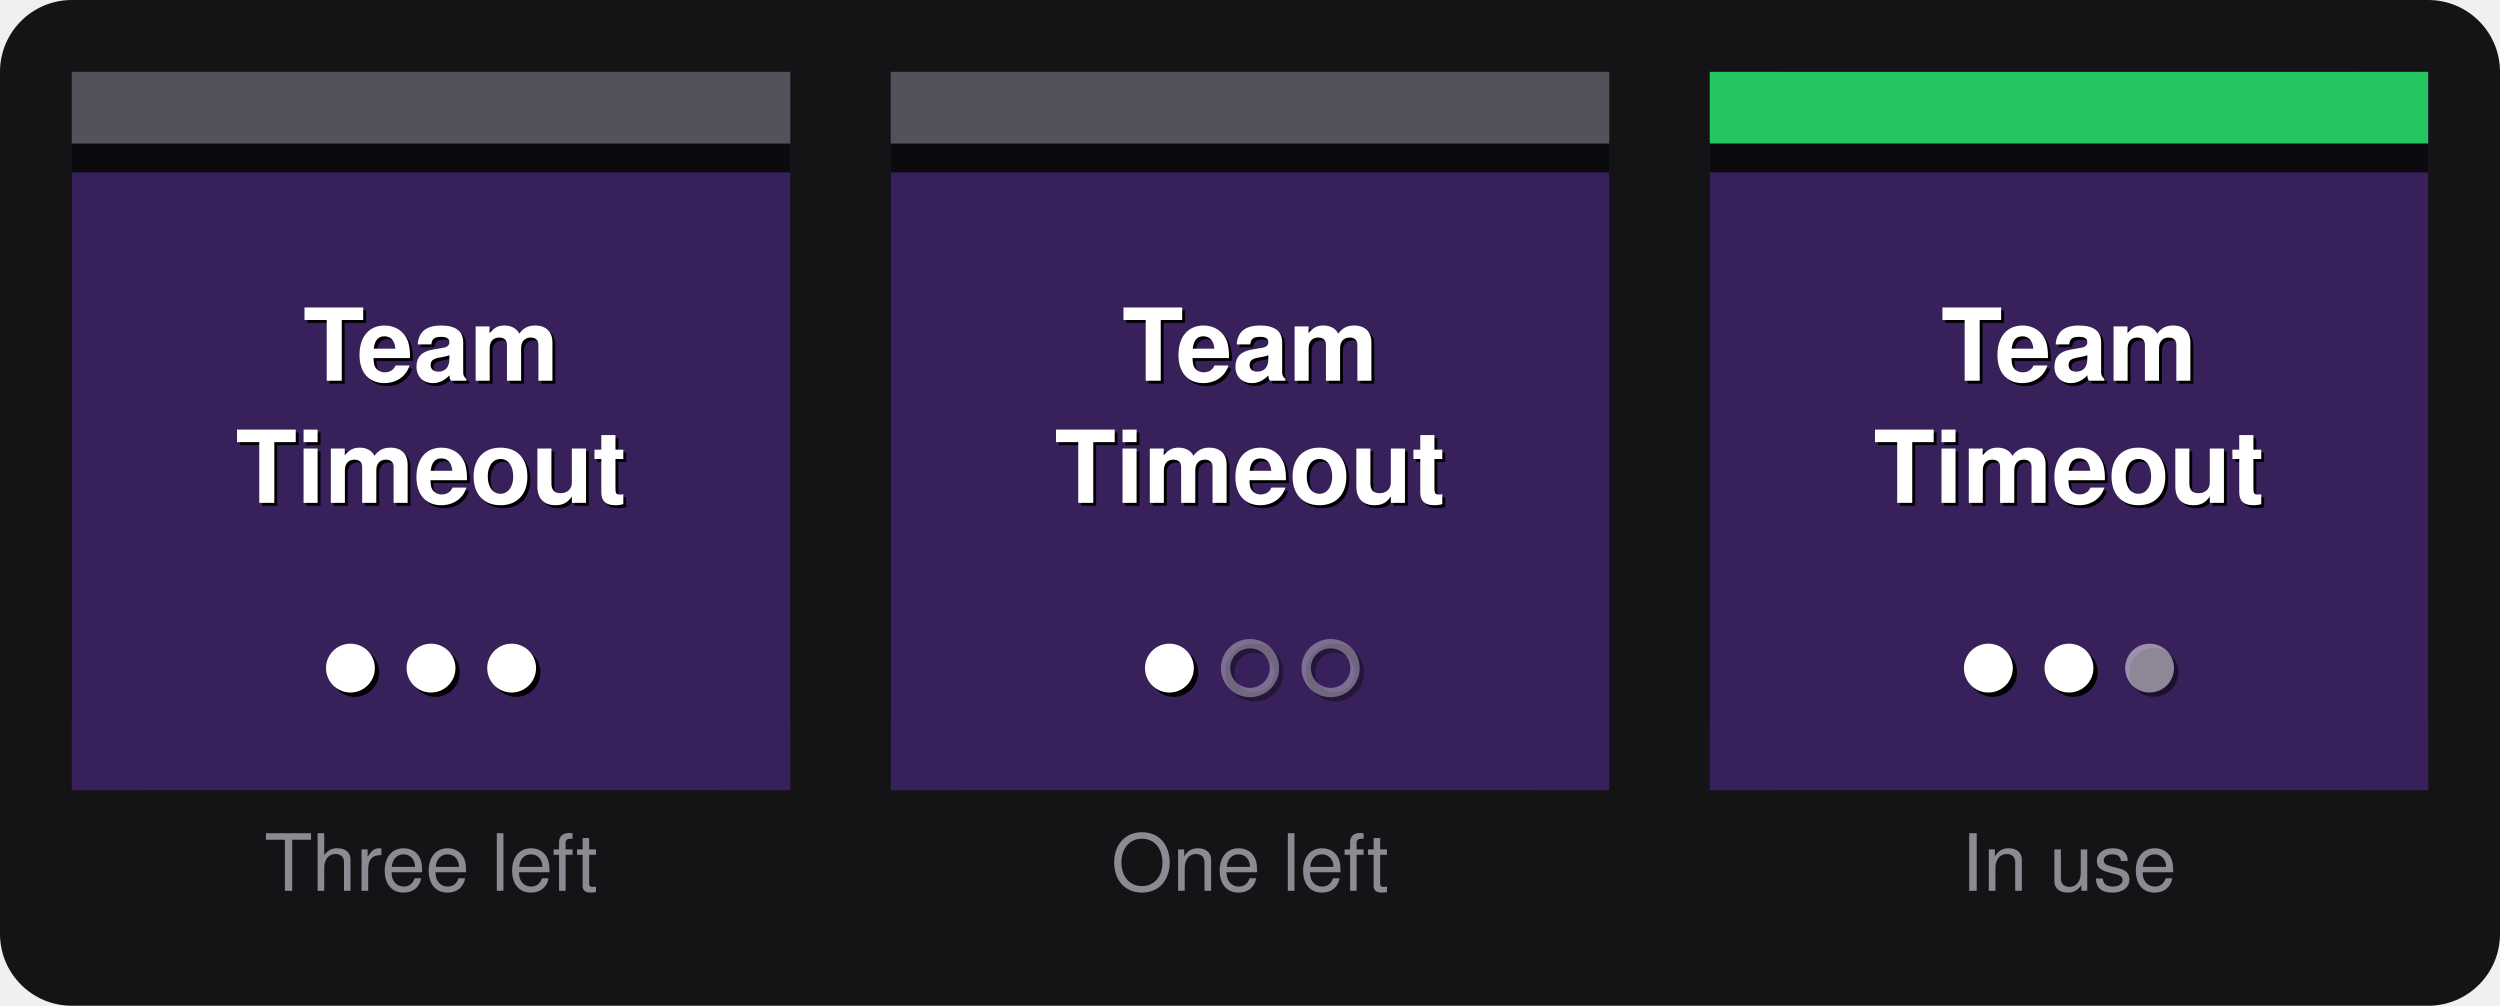
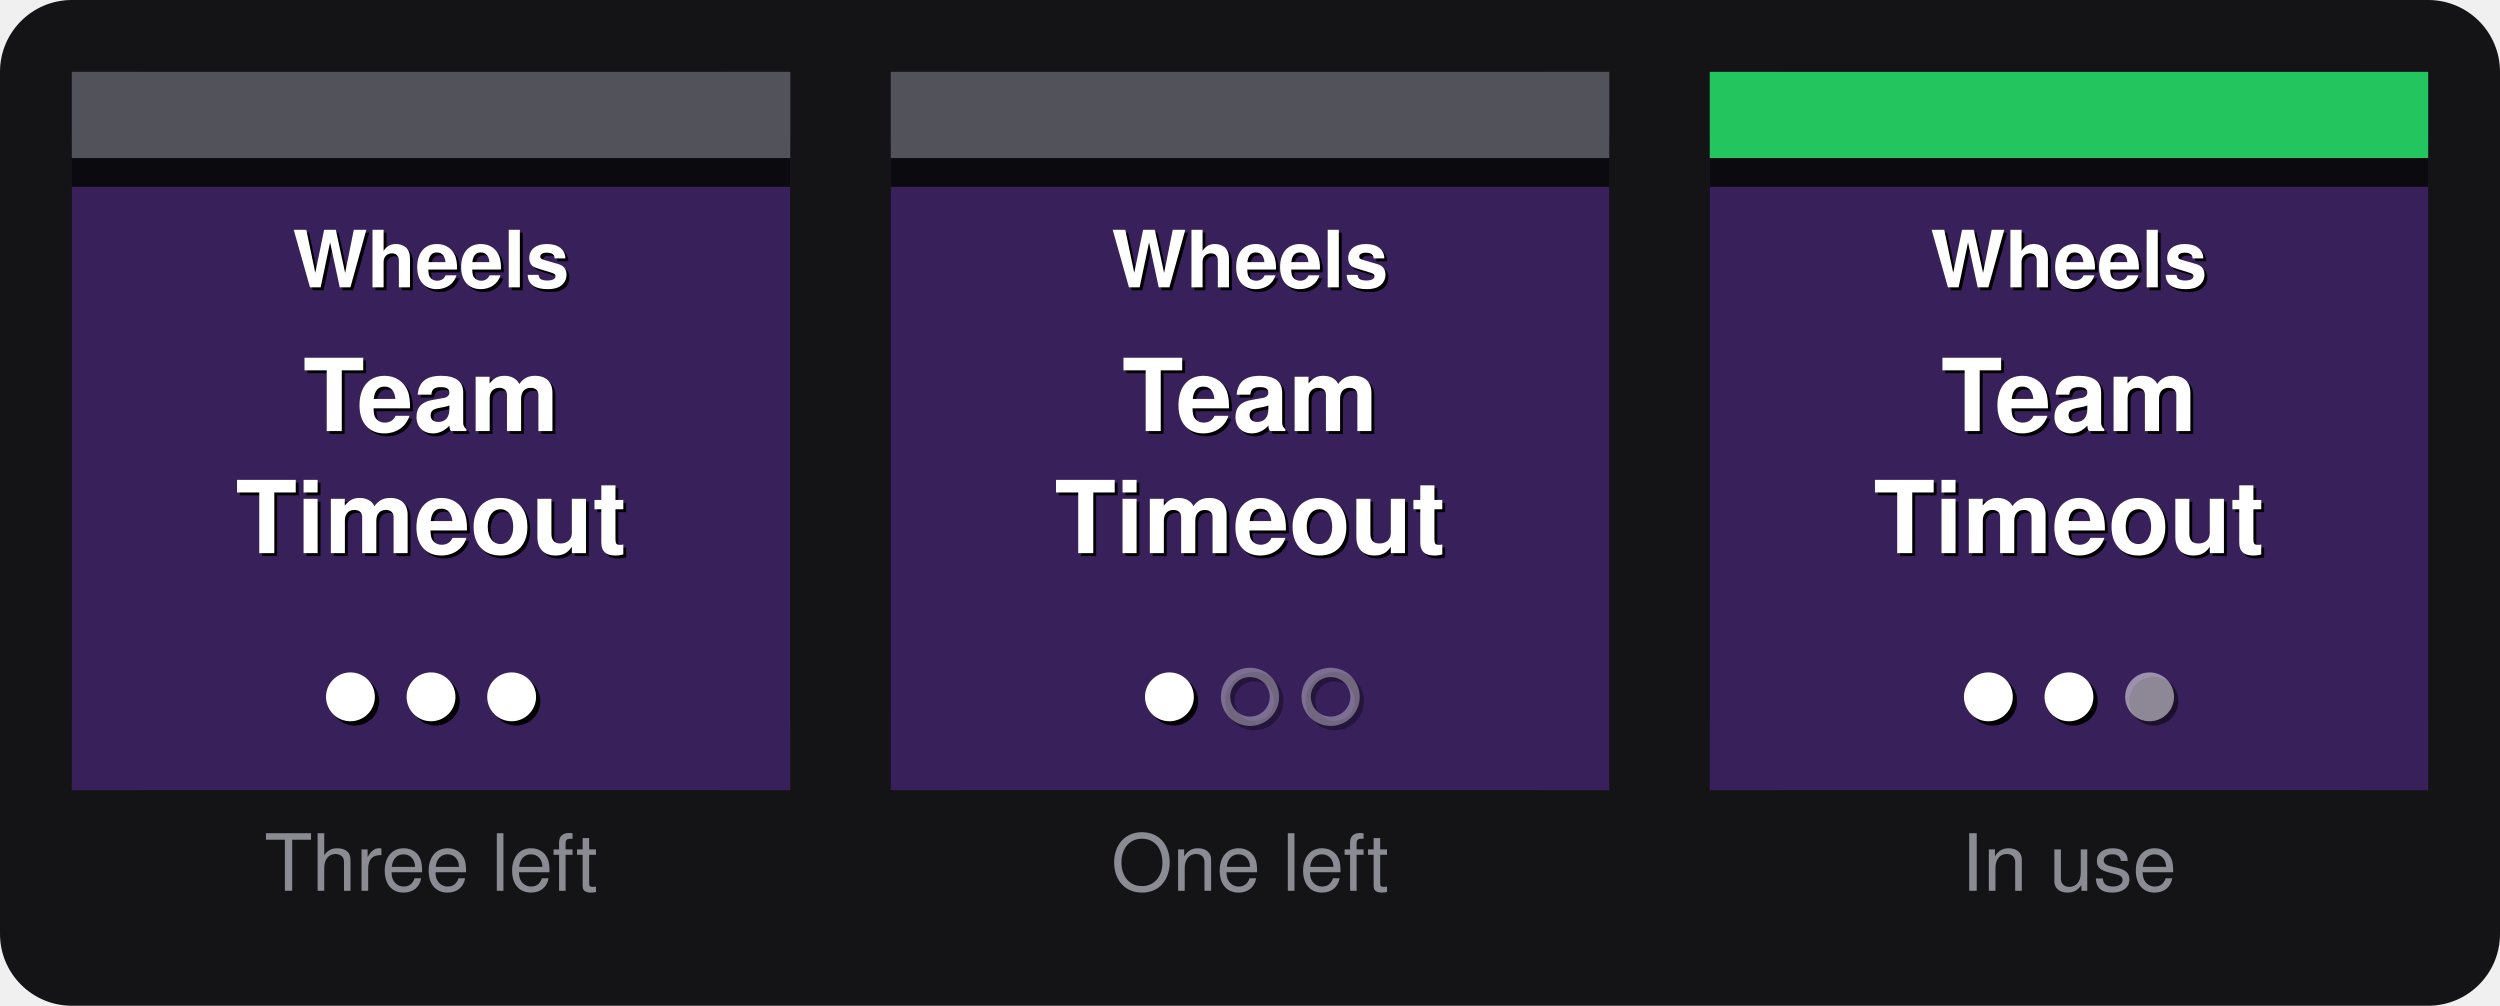
<svg xmlns="http://www.w3.org/2000/svg" viewBox="0 0 348 140" width="348" height="140" role="img" aria-label="Example buttons">
  <rect width="348" height="140" rx="10" fill="#141417" />
  <svg x="10" y="10" width="100" height="100" viewBox="0 0 100 100">
    <rect width="100" height="100" rx="10" fill="#000000" />
    <g clip-path="inset(0 round 10px)">
      <rect width="100" height="100" fill="#38205b" />
-       <g transform="translate(0 3)">
+       <g transform="translate(0 4)">
        <g transform="translate(0.6 0.6)">
-           <circle cx="38.78" cy="80" r="3.4" fill="#000000" />
-           <circle cx="50" cy="80" r="3.4" fill="#000000" />
-           <circle cx="61.22" cy="80" r="3.4" fill="#000000" />
+           <circle cx="38.78" cy="83" r="3.4" fill="#000000" />
+           <circle cx="50" cy="83" r="3.4" fill="#000000" />
+           <circle cx="61.22" cy="83" r="3.4" fill="#000000" />
        </g>
-         <circle cx="38.78" cy="80" r="3.4" fill="#ffffff" />
-         <circle cx="50" cy="80" r="3.4" fill="#ffffff" />
-         <circle cx="61.22" cy="80" r="3.4" fill="#ffffff" />
-         <text x="50.4" y="40.4" fill="#000000" font-family="'Helvetica Neue', Helvetica, Arial, sans-serif" font-size="14" font-weight="700" text-anchor="middle">Team</text>
-         <text x="50" y="40" fill="#ffffff" font-family="'Helvetica Neue', Helvetica, Arial, sans-serif" font-size="14" font-weight="700" text-anchor="middle">Team</text>
-         <text x="50.4" y="57.4" fill="#000000" font-family="'Helvetica Neue', Helvetica, Arial, sans-serif" font-size="14" font-weight="700" text-anchor="middle">Timeout</text>
-         <text x="50" y="57" fill="#ffffff" font-family="'Helvetica Neue', Helvetica, Arial, sans-serif" font-size="14" font-weight="700" text-anchor="middle">Timeout</text>
+         <circle cx="38.78" cy="83" r="3.4" fill="#ffffff" />
+         <circle cx="50" cy="83" r="3.4" fill="#ffffff" />
+         <circle cx="61.22" cy="83" r="3.4" fill="#ffffff" />
+         <text x="50.4" y="26.4" fill="#000000" font-family="'Helvetica Neue', Helvetica, Arial, sans-serif" font-size="11" font-weight="700" text-anchor="middle">Wheels</text>
+         <text x="50" y="26" fill="#ffffff" font-family="'Helvetica Neue', Helvetica, Arial, sans-serif" font-size="11" font-weight="700" text-anchor="middle">Wheels</text>
+         <text x="50.4" y="46.4" fill="#000000" font-family="'Helvetica Neue', Helvetica, Arial, sans-serif" font-size="14" font-weight="700" text-anchor="middle">Team</text>
+         <text x="50" y="46" fill="#ffffff" font-family="'Helvetica Neue', Helvetica, Arial, sans-serif" font-size="14" font-weight="700" text-anchor="middle">Team</text>
+         <text x="50.4" y="63.4" fill="#000000" font-family="'Helvetica Neue', Helvetica, Arial, sans-serif" font-size="14" font-weight="700" text-anchor="middle">Timeout</text>
+         <text x="50" y="63" fill="#ffffff" font-family="'Helvetica Neue', Helvetica, Arial, sans-serif" font-size="14" font-weight="700" text-anchor="middle">Timeout</text>
      </g>
-       <rect width="100" height="10" fill="#52525b" />
-       <rect y="10" width="100" height="4" fill="#0b0b0f" />
+       <rect width="100" height="12" fill="#52525b" />
+       <rect y="12" width="100" height="4" fill="#0b0b0f" />
    </g>
  </svg>
  <text x="60" y="124" font-family="'Helvetica Neue', Helvetica, Arial, sans-serif" font-size="11" font-weight="normal" fill="#8b8b93" text-anchor="middle">Three left</text>
  <svg x="124" y="10" width="100" height="100" viewBox="0 0 100 100">
    <rect width="100" height="100" rx="10" fill="#000000" />
    <g clip-path="inset(0 round 10px)">
      <rect width="100" height="100" fill="#38205b" />
-       <g transform="translate(0 3)">
+       <g transform="translate(0 4)">
        <g transform="translate(0.6 0.6)">
-           <circle cx="38.78" cy="80" r="3.4" fill="#000000" />
-           <circle cx="50" cy="80" r="3.4" fill="none" stroke="#000000" stroke-width="1.3" opacity="0.35" />
-           <circle cx="61.22" cy="80" r="3.4" fill="none" stroke="#000000" stroke-width="1.3" opacity="0.35" />
+           <circle cx="38.78" cy="83" r="3.4" fill="#000000" />
+           <circle cx="50" cy="83" r="3.4" fill="none" stroke="#000000" stroke-width="1.3" opacity="0.35" />
+           <circle cx="61.22" cy="83" r="3.4" fill="none" stroke="#000000" stroke-width="1.3" opacity="0.35" />
        </g>
-         <circle cx="38.78" cy="80" r="3.4" fill="#ffffff" />
-         <circle cx="50" cy="80" r="3.4" fill="none" stroke="#ffffff" stroke-width="1.3" opacity="0.35" />
-         <circle cx="61.22" cy="80" r="3.4" fill="none" stroke="#ffffff" stroke-width="1.3" opacity="0.35" />
-         <text x="50.4" y="40.4" fill="#000000" font-family="'Helvetica Neue', Helvetica, Arial, sans-serif" font-size="14" font-weight="700" text-anchor="middle">Team</text>
-         <text x="50" y="40" fill="#ffffff" font-family="'Helvetica Neue', Helvetica, Arial, sans-serif" font-size="14" font-weight="700" text-anchor="middle">Team</text>
-         <text x="50.4" y="57.4" fill="#000000" font-family="'Helvetica Neue', Helvetica, Arial, sans-serif" font-size="14" font-weight="700" text-anchor="middle">Timeout</text>
-         <text x="50" y="57" fill="#ffffff" font-family="'Helvetica Neue', Helvetica, Arial, sans-serif" font-size="14" font-weight="700" text-anchor="middle">Timeout</text>
+         <circle cx="38.78" cy="83" r="3.4" fill="#ffffff" />
+         <circle cx="50" cy="83" r="3.4" fill="none" stroke="#ffffff" stroke-width="1.3" opacity="0.35" />
+         <circle cx="61.22" cy="83" r="3.4" fill="none" stroke="#ffffff" stroke-width="1.3" opacity="0.35" />
+         <text x="50.4" y="26.4" fill="#000000" font-family="'Helvetica Neue', Helvetica, Arial, sans-serif" font-size="11" font-weight="700" text-anchor="middle">Wheels</text>
+         <text x="50" y="26" fill="#ffffff" font-family="'Helvetica Neue', Helvetica, Arial, sans-serif" font-size="11" font-weight="700" text-anchor="middle">Wheels</text>
+         <text x="50.4" y="46.4" fill="#000000" font-family="'Helvetica Neue', Helvetica, Arial, sans-serif" font-size="14" font-weight="700" text-anchor="middle">Team</text>
+         <text x="50" y="46" fill="#ffffff" font-family="'Helvetica Neue', Helvetica, Arial, sans-serif" font-size="14" font-weight="700" text-anchor="middle">Team</text>
+         <text x="50.4" y="63.4" fill="#000000" font-family="'Helvetica Neue', Helvetica, Arial, sans-serif" font-size="14" font-weight="700" text-anchor="middle">Timeout</text>
+         <text x="50" y="63" fill="#ffffff" font-family="'Helvetica Neue', Helvetica, Arial, sans-serif" font-size="14" font-weight="700" text-anchor="middle">Timeout</text>
      </g>
-       <rect width="100" height="10" fill="#52525b" />
-       <rect y="10" width="100" height="4" fill="#0b0b0f" />
+       <rect width="100" height="12" fill="#52525b" />
+       <rect y="12" width="100" height="4" fill="#0b0b0f" />
    </g>
  </svg>
  <text x="174" y="124" font-family="'Helvetica Neue', Helvetica, Arial, sans-serif" font-size="11" font-weight="normal" fill="#8b8b93" text-anchor="middle">One left</text>
  <svg x="238" y="10" width="100" height="100" viewBox="0 0 100 100">
    <rect width="100" height="100" rx="10" fill="#000000" />
    <g clip-path="inset(0 round 10px)">
      <rect width="100" height="100" fill="#38205b" />
-       <g transform="translate(0 3)">
+       <g transform="translate(0 4)">
        <g transform="translate(0.6 0.6)">
-           <circle cx="38.78" cy="80" r="3.4" fill="#000000" />
-           <circle cx="50" cy="80" r="3.4" fill="#000000" />
-           <circle cx="61.22" cy="80" r="3.4" fill="#000000" opacity="0.5" />
+           <circle cx="38.78" cy="83" r="3.4" fill="#000000" />
+           <circle cx="50" cy="83" r="3.4" fill="#000000" />
+           <circle cx="61.22" cy="83" r="3.4" fill="#000000" opacity="0.5" />
        </g>
-         <circle cx="38.78" cy="80" r="3.4" fill="#ffffff" />
-         <circle cx="50" cy="80" r="3.4" fill="#ffffff" />
-         <circle cx="61.22" cy="80" r="3.4" fill="#ffffff" opacity="0.5" />
-         <text x="50.4" y="40.4" fill="#000000" font-family="'Helvetica Neue', Helvetica, Arial, sans-serif" font-size="14" font-weight="700" text-anchor="middle">Team</text>
-         <text x="50" y="40" fill="#ffffff" font-family="'Helvetica Neue', Helvetica, Arial, sans-serif" font-size="14" font-weight="700" text-anchor="middle">Team</text>
-         <text x="50.4" y="57.4" fill="#000000" font-family="'Helvetica Neue', Helvetica, Arial, sans-serif" font-size="14" font-weight="700" text-anchor="middle">Timeout</text>
-         <text x="50" y="57" fill="#ffffff" font-family="'Helvetica Neue', Helvetica, Arial, sans-serif" font-size="14" font-weight="700" text-anchor="middle">Timeout</text>
+         <circle cx="38.78" cy="83" r="3.4" fill="#ffffff" />
+         <circle cx="50" cy="83" r="3.4" fill="#ffffff" />
+         <circle cx="61.22" cy="83" r="3.4" fill="#ffffff" opacity="0.5" />
+         <text x="50.4" y="26.4" fill="#000000" font-family="'Helvetica Neue', Helvetica, Arial, sans-serif" font-size="11" font-weight="700" text-anchor="middle">Wheels</text>
+         <text x="50" y="26" fill="#ffffff" font-family="'Helvetica Neue', Helvetica, Arial, sans-serif" font-size="11" font-weight="700" text-anchor="middle">Wheels</text>
+         <text x="50.4" y="46.4" fill="#000000" font-family="'Helvetica Neue', Helvetica, Arial, sans-serif" font-size="14" font-weight="700" text-anchor="middle">Team</text>
+         <text x="50" y="46" fill="#ffffff" font-family="'Helvetica Neue', Helvetica, Arial, sans-serif" font-size="14" font-weight="700" text-anchor="middle">Team</text>
+         <text x="50.4" y="63.4" fill="#000000" font-family="'Helvetica Neue', Helvetica, Arial, sans-serif" font-size="14" font-weight="700" text-anchor="middle">Timeout</text>
+         <text x="50" y="63" fill="#ffffff" font-family="'Helvetica Neue', Helvetica, Arial, sans-serif" font-size="14" font-weight="700" text-anchor="middle">Timeout</text>
      </g>
-       <rect width="100" height="10" fill="#22c55e" />
-       <rect y="10" width="100" height="4" fill="#0b0b0f" />
+       <rect width="100" height="12" fill="#22c55e" />
+       <rect y="12" width="100" height="4" fill="#0b0b0f" />
    </g>
  </svg>
  <text x="288" y="124" font-family="'Helvetica Neue', Helvetica, Arial, sans-serif" font-size="11" font-weight="normal" fill="#8b8b93" text-anchor="middle">In use</text>
</svg>
